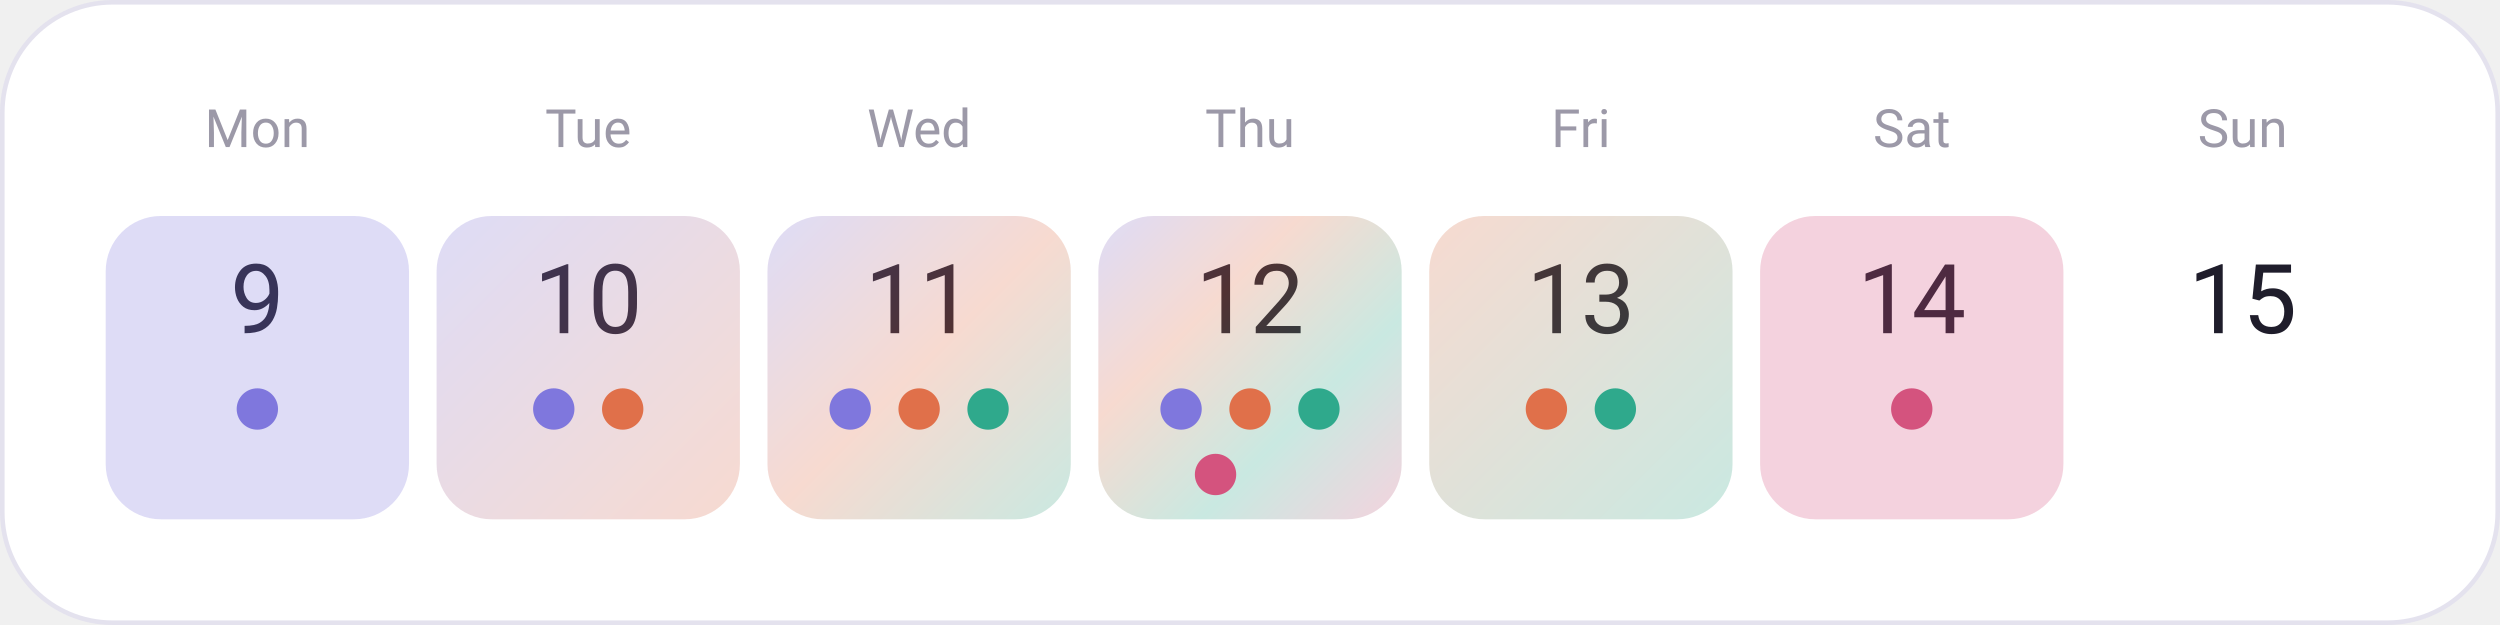
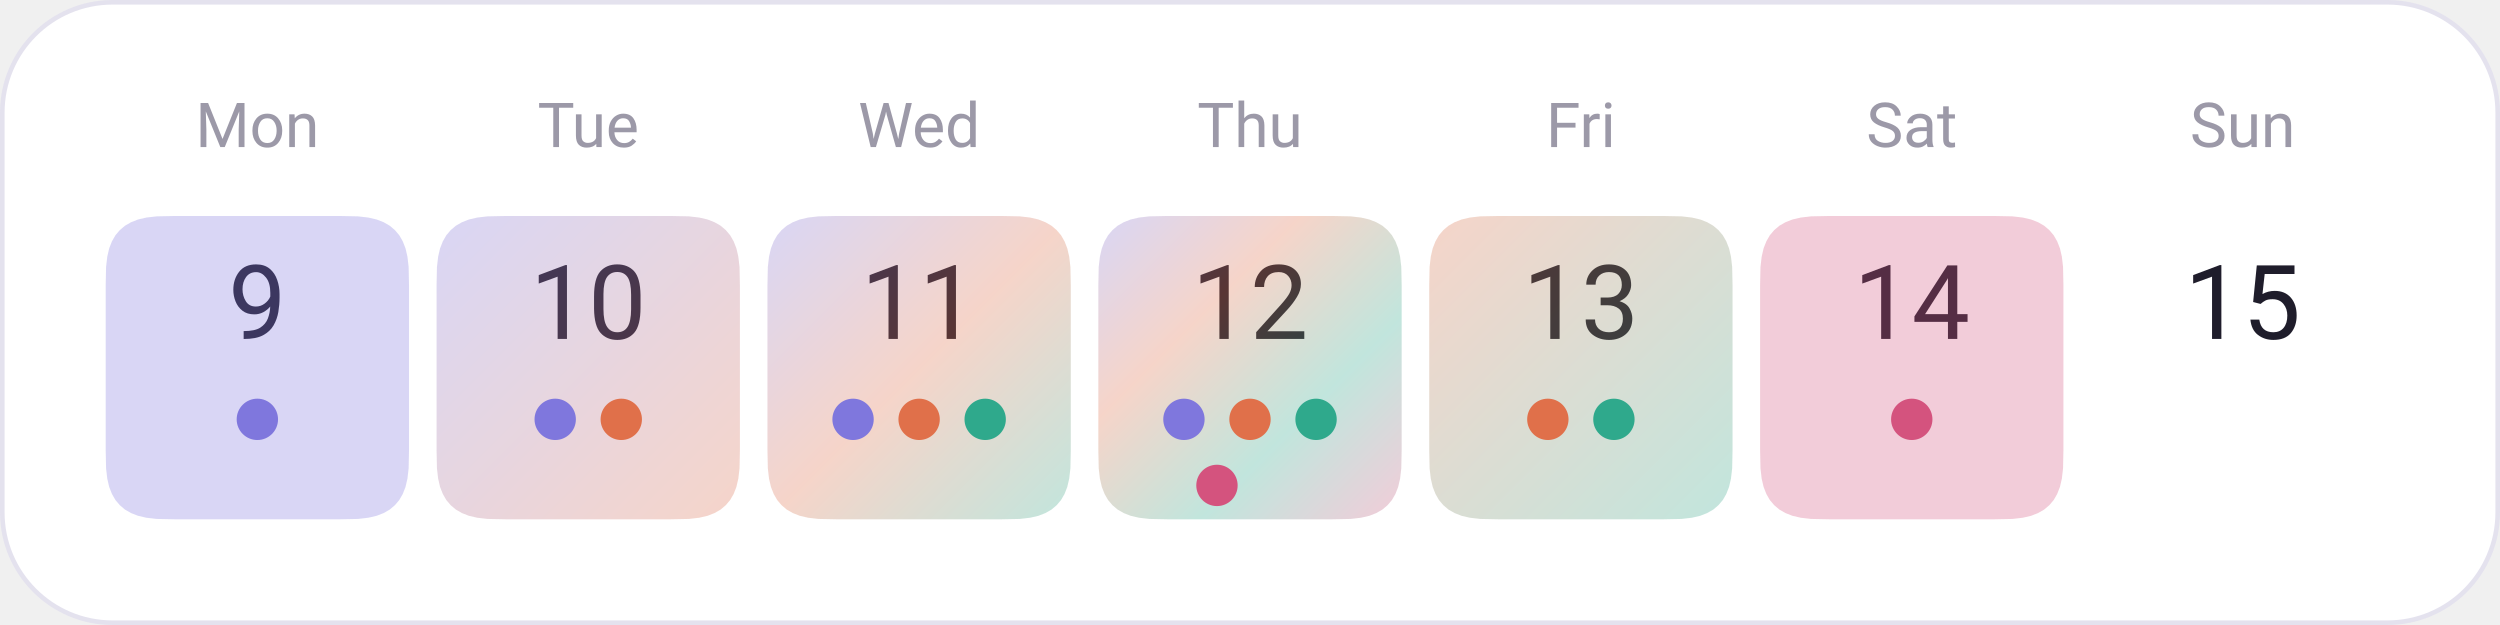
<svg xmlns="http://www.w3.org/2000/svg" width="544" height="136" viewBox="0 0 544 136" role="img" aria-label="Days tinted by one, two, three and four calendars">
  <style>
  text { font-family: -apple-system, BlinkMacSystemFont, "Segoe UI", Roboto, Helvetica, Arial, sans-serif; }
  .card { fill: #FFFFFF; stroke: #E4E2EE; }
  .row { fill: #F5F4FA; }
  .tile { fill: #FFFFFF; }
  .rule { stroke: #E4E2EE; }
  .t1 { fill: #1F1D2B; }
  .t2 { fill: #6A6778; }
  .t3 { fill: #9C99A8; }
  .on { fill: #FFFFFF; }
  @media (prefers-color-scheme: dark) {
    .card { fill: #1C1B24; stroke: #33313F; }
    .row { fill: #272532; }
    .tile { fill: #1C1B24; }
    .rule { stroke: #3C3A49; }
    .t1 { fill: #F2F0F8; }
    .t2 { fill: #ABA8B8; }
    .t3 { fill: #7E7B8C; }
  }
</style>
  <rect x="0.5" y="0.5" width="543" height="135" rx="24" class="card" />
-   <text x="56" y="32" class="t3" font-size="11.5" text-anchor="middle">Mon</text>
-   <text x="128" y="32" class="t3" font-size="11.5" text-anchor="middle">Tue</text>
-   <text x="200" y="32" class="t3" font-size="11.5" text-anchor="middle">Wed</text>
-   <text x="272" y="32" class="t3" font-size="11.5" text-anchor="middle">Thu</text>
-   <text x="344" y="32" class="t3" font-size="11.5" text-anchor="middle">Fri</text>
-   <text x="416" y="32" class="t3" font-size="11.5" text-anchor="middle">Sat</text>
-   <text x="488" y="32" class="t3" font-size="11.5" text-anchor="middle">Sun</text>
-   <text x="56" y="72.5" class="t1" font-size="21" text-anchor="middle">9</text>
-   <rect x="23" y="47" width="66" height="66" rx="12" fill="#7F77DD" opacity="0.26" />
-   <circle cx="56" cy="89" r="4.5" fill="#7F77DD" />
-   <text x="128" y="72.5" class="t1" font-size="21" text-anchor="middle">10</text>
+   <text x="56" y="32" class="t3" font-size="13.5" text-anchor="middle">Mon</text>
+   <text x="128" y="32" class="t3" font-size="13.5" text-anchor="middle">Tue</text>
+   <text x="200" y="32" class="t3" font-size="13.5" text-anchor="middle">Wed</text>
+   <text x="272" y="32" class="t3" font-size="13.5" text-anchor="middle">Thu</text>
+   <text x="344" y="32" class="t3" font-size="13.5" text-anchor="middle">Fri</text>
+   <text x="416" y="32" class="t3" font-size="13.5" text-anchor="middle">Sat</text>
+   <text x="488" y="32" class="t3" font-size="13.5" text-anchor="middle">Sun</text>
+   <text x="56" y="73.75" class="t1" font-size="22.5" text-anchor="middle">9</text>
+   <path d="M74.00 47.00L77.91 47.08L80.15 47.34L81.96 47.76L83.49 48.36L84.81 49.12L85.93 50.07L86.88 51.19L87.64 52.51L88.24 54.04L88.66 55.85L88.92 58.09L89.00 62.00L89.00 98.00L88.92 101.91L88.66 104.15L88.24 105.96L87.64 107.49L86.88 108.81L85.93 109.93L84.81 110.88L83.49 111.64L81.96 112.24L80.15 112.66L77.91 112.92L74.00 113.00L38.00 113.00L34.09 112.92L31.85 112.66L30.04 112.24L28.51 111.64L27.19 110.88L26.07 109.93L25.12 108.81L24.36 107.49L23.76 105.96L23.34 104.15L23.08 101.91L23.00 98.00L23.00 62.00L23.08 58.09L23.34 55.85L23.76 54.04L24.36 52.51L25.12 51.19L26.07 50.07L27.19 49.12L28.51 48.36L30.04 47.76L31.85 47.34L34.09 47.08L38.00 47.00Z" fill="#7F77DD" opacity="0.3" />
+   <circle cx="56" cy="91.25" r="4.5" fill="#7F77DD" />
+   <text x="128" y="73.75" class="t1" font-size="22.5" text-anchor="middle">10</text>
  <linearGradient id="day-2026-11-10" x1="0" y1="0" x2="1" y2="1">
    <stop offset="0%" stop-color="#7F77DD" />
    <stop offset="100%" stop-color="#E0704A" />
  </linearGradient>
-   <rect x="95" y="47" width="66" height="66" rx="12" fill="url(#day-2026-11-10)" opacity="0.26" />
-   <circle cx="120.5" cy="89" r="4.5" fill="#7F77DD" />
-   <circle cx="135.5" cy="89" r="4.5" fill="#E0704A" />
-   <text x="200" y="72.5" class="t1" font-size="21" text-anchor="middle">11</text>
+   <path d="M146.00 47.00L149.91 47.08L152.15 47.34L153.96 47.76L155.49 48.36L156.81 49.12L157.93 50.07L158.88 51.19L159.64 52.51L160.24 54.04L160.66 55.85L160.92 58.09L161.00 62.00L161.00 98.00L160.92 101.91L160.66 104.15L160.24 105.96L159.64 107.49L158.88 108.81L157.93 109.93L156.81 110.88L155.49 111.64L153.96 112.24L152.15 112.66L149.91 112.92L146.00 113.00L110.00 113.00L106.09 112.92L103.85 112.66L102.04 112.24L100.51 111.64L99.19 110.88L98.07 109.93L97.12 108.81L96.36 107.49L95.76 105.96L95.34 104.15L95.08 101.91L95.00 98.00L95.00 62.00L95.08 58.09L95.34 55.85L95.76 54.04L96.36 52.51L97.12 51.19L98.07 50.07L99.19 49.12L100.51 48.36L102.04 47.76L103.85 47.34L106.09 47.08L110.00 47.00Z" fill="url(#day-2026-11-10)" opacity="0.3" />
+   <circle cx="120.812" cy="91.25" r="4.5" fill="#7F77DD" />
+   <circle cx="135.188" cy="91.25" r="4.5" fill="#E0704A" />
+   <text x="200" y="73.75" class="t1" font-size="22.5" text-anchor="middle">11</text>
  <linearGradient id="day-2026-11-11" x1="0" y1="0" x2="1" y2="1">
    <stop offset="0%" stop-color="#7F77DD" />
    <stop offset="50%" stop-color="#E0704A" />
    <stop offset="100%" stop-color="#2FA98C" />
  </linearGradient>
-   <rect x="167" y="47" width="66" height="66" rx="12" fill="url(#day-2026-11-11)" opacity="0.26" />
-   <circle cx="185" cy="89" r="4.5" fill="#7F77DD" />
-   <circle cx="200" cy="89" r="4.5" fill="#E0704A" />
-   <circle cx="215" cy="89" r="4.5" fill="#2FA98C" />
-   <text x="272" y="72.5" class="t1" font-size="21" text-anchor="middle">12</text>
+   <path d="M218.00 47.00L221.91 47.08L224.15 47.34L225.96 47.76L227.49 48.36L228.81 49.12L229.93 50.07L230.88 51.19L231.64 52.51L232.24 54.04L232.66 55.85L232.92 58.09L233.00 62.00L233.00 98.00L232.92 101.91L232.66 104.15L232.24 105.96L231.64 107.49L230.88 108.81L229.93 109.93L228.81 110.88L227.49 111.64L225.96 112.24L224.15 112.66L221.91 112.92L218.00 113.00L182.00 113.00L178.09 112.92L175.85 112.66L174.04 112.24L172.51 111.64L171.19 110.88L170.07 109.93L169.12 108.81L168.36 107.49L167.76 105.96L167.34 104.15L167.08 101.91L167.00 98.00L167.00 62.00L167.08 58.09L167.34 55.85L167.76 54.04L168.36 52.51L169.12 51.19L170.07 50.07L171.19 49.12L172.51 48.36L174.04 47.76L175.85 47.34L178.09 47.08L182.00 47.00Z" fill="url(#day-2026-11-11)" opacity="0.3" />
+   <circle cx="185.625" cy="91.25" r="4.5" fill="#7F77DD" />
+   <circle cx="200" cy="91.25" r="4.5" fill="#E0704A" />
+   <circle cx="214.375" cy="91.25" r="4.5" fill="#2FA98C" />
+   <text x="272" y="73.75" class="t1" font-size="22.5" text-anchor="middle">12</text>
  <linearGradient id="day-2026-11-12" x1="0" y1="0" x2="1" y2="1">
    <stop offset="0%" stop-color="#7F77DD" />
    <stop offset="33.333%" stop-color="#E0704A" />
    <stop offset="66.667%" stop-color="#2FA98C" />
    <stop offset="100%" stop-color="#D4537E" />
  </linearGradient>
-   <rect x="239" y="47" width="66" height="66" rx="12" fill="url(#day-2026-11-12)" opacity="0.26" />
-   <circle cx="257" cy="89" r="4.5" fill="#7F77DD" />
-   <circle cx="272" cy="89" r="4.5" fill="#E0704A" />
-   <circle cx="287" cy="89" r="4.5" fill="#2FA98C" />
-   <circle cx="264.5" cy="103.25" r="4.5" fill="#D4537E" />
-   <text x="344" y="72.5" class="t1" font-size="21" text-anchor="middle">13</text>
+   <path d="M290.00 47.00L293.91 47.08L296.15 47.34L297.96 47.76L299.49 48.36L300.81 49.12L301.93 50.07L302.88 51.19L303.64 52.51L304.24 54.04L304.66 55.85L304.92 58.09L305.00 62.00L305.00 98.00L304.92 101.91L304.66 104.15L304.24 105.96L303.64 107.49L302.88 108.81L301.93 109.93L300.81 110.88L299.49 111.64L297.96 112.24L296.15 112.66L293.91 112.92L290.00 113.00L254.00 113.00L250.09 112.92L247.85 112.66L246.04 112.24L244.51 111.64L243.19 110.88L242.07 109.93L241.12 108.81L240.36 107.49L239.76 105.96L239.34 104.15L239.08 101.91L239.00 98.00L239.00 62.00L239.08 58.09L239.34 55.85L239.76 54.04L240.36 52.51L241.12 51.19L242.07 50.07L243.19 49.12L244.51 48.36L246.04 47.76L247.85 47.34L250.09 47.08L254.00 47.00Z" fill="url(#day-2026-11-12)" opacity="0.3" />
+   <circle cx="257.625" cy="91.25" r="4.5" fill="#7F77DD" />
+   <circle cx="272" cy="91.25" r="4.5" fill="#E0704A" />
+   <circle cx="286.375" cy="91.25" r="4.5" fill="#2FA98C" />
+   <circle cx="264.812" cy="105.625" r="4.5" fill="#D4537E" />
+   <text x="344" y="73.75" class="t1" font-size="22.5" text-anchor="middle">13</text>
  <linearGradient id="day-2026-11-13" x1="0" y1="0" x2="1" y2="1">
    <stop offset="0%" stop-color="#E0704A" />
    <stop offset="100%" stop-color="#2FA98C" />
  </linearGradient>
-   <rect x="311" y="47" width="66" height="66" rx="12" fill="url(#day-2026-11-13)" opacity="0.26" />
-   <circle cx="336.5" cy="89" r="4.5" fill="#E0704A" />
-   <circle cx="351.5" cy="89" r="4.5" fill="#2FA98C" />
-   <text x="416" y="72.5" class="t1" font-size="21" text-anchor="middle">14</text>
-   <rect x="383" y="47" width="66" height="66" rx="12" fill="#D4537E" opacity="0.26" />
-   <circle cx="416" cy="89" r="4.5" fill="#D4537E" />
-   <text x="488" y="72.5" class="t1" font-size="21" text-anchor="middle">15</text>
+   <path d="M362.00 47.00L365.91 47.08L368.15 47.34L369.96 47.76L371.49 48.36L372.81 49.12L373.93 50.07L374.88 51.19L375.64 52.51L376.24 54.04L376.66 55.85L376.92 58.09L377.00 62.00L377.00 98.00L376.92 101.91L376.66 104.15L376.24 105.96L375.64 107.49L374.88 108.81L373.93 109.93L372.81 110.88L371.49 111.64L369.96 112.24L368.15 112.66L365.91 112.92L362.00 113.00L326.00 113.00L322.09 112.92L319.85 112.66L318.04 112.24L316.51 111.64L315.19 110.88L314.07 109.93L313.12 108.81L312.36 107.49L311.76 105.96L311.34 104.15L311.08 101.91L311.00 98.00L311.00 62.00L311.08 58.09L311.34 55.85L311.76 54.04L312.36 52.51L313.12 51.19L314.07 50.07L315.19 49.12L316.51 48.36L318.04 47.76L319.85 47.34L322.09 47.08L326.00 47.00Z" fill="url(#day-2026-11-13)" opacity="0.3" />
+   <circle cx="336.812" cy="91.25" r="4.5" fill="#E0704A" />
+   <circle cx="351.188" cy="91.25" r="4.5" fill="#2FA98C" />
+   <text x="416" y="73.75" class="t1" font-size="22.5" text-anchor="middle">14</text>
+   <path d="M434.00 47.00L437.91 47.08L440.15 47.34L441.96 47.76L443.49 48.36L444.81 49.12L445.93 50.07L446.88 51.19L447.64 52.51L448.24 54.04L448.66 55.85L448.92 58.09L449.00 62.00L449.00 98.00L448.92 101.91L448.66 104.15L448.24 105.96L447.64 107.49L446.88 108.81L445.93 109.93L444.81 110.88L443.49 111.64L441.96 112.24L440.15 112.66L437.91 112.92L434.00 113.00L398.00 113.00L394.09 112.92L391.85 112.66L390.04 112.24L388.51 111.64L387.19 110.88L386.07 109.93L385.12 108.81L384.36 107.49L383.76 105.96L383.34 104.15L383.08 101.91L383.00 98.00L383.00 62.00L383.08 58.09L383.34 55.85L383.76 54.04L384.36 52.51L385.12 51.19L386.07 50.07L387.19 49.12L388.51 48.36L390.04 47.76L391.85 47.34L394.09 47.08L398.00 47.00Z" fill="#D4537E" opacity="0.3" />
+   <circle cx="416" cy="91.25" r="4.5" fill="#D4537E" />
+   <text x="488" y="73.75" class="t1" font-size="22.5" text-anchor="middle">15</text>
</svg>
